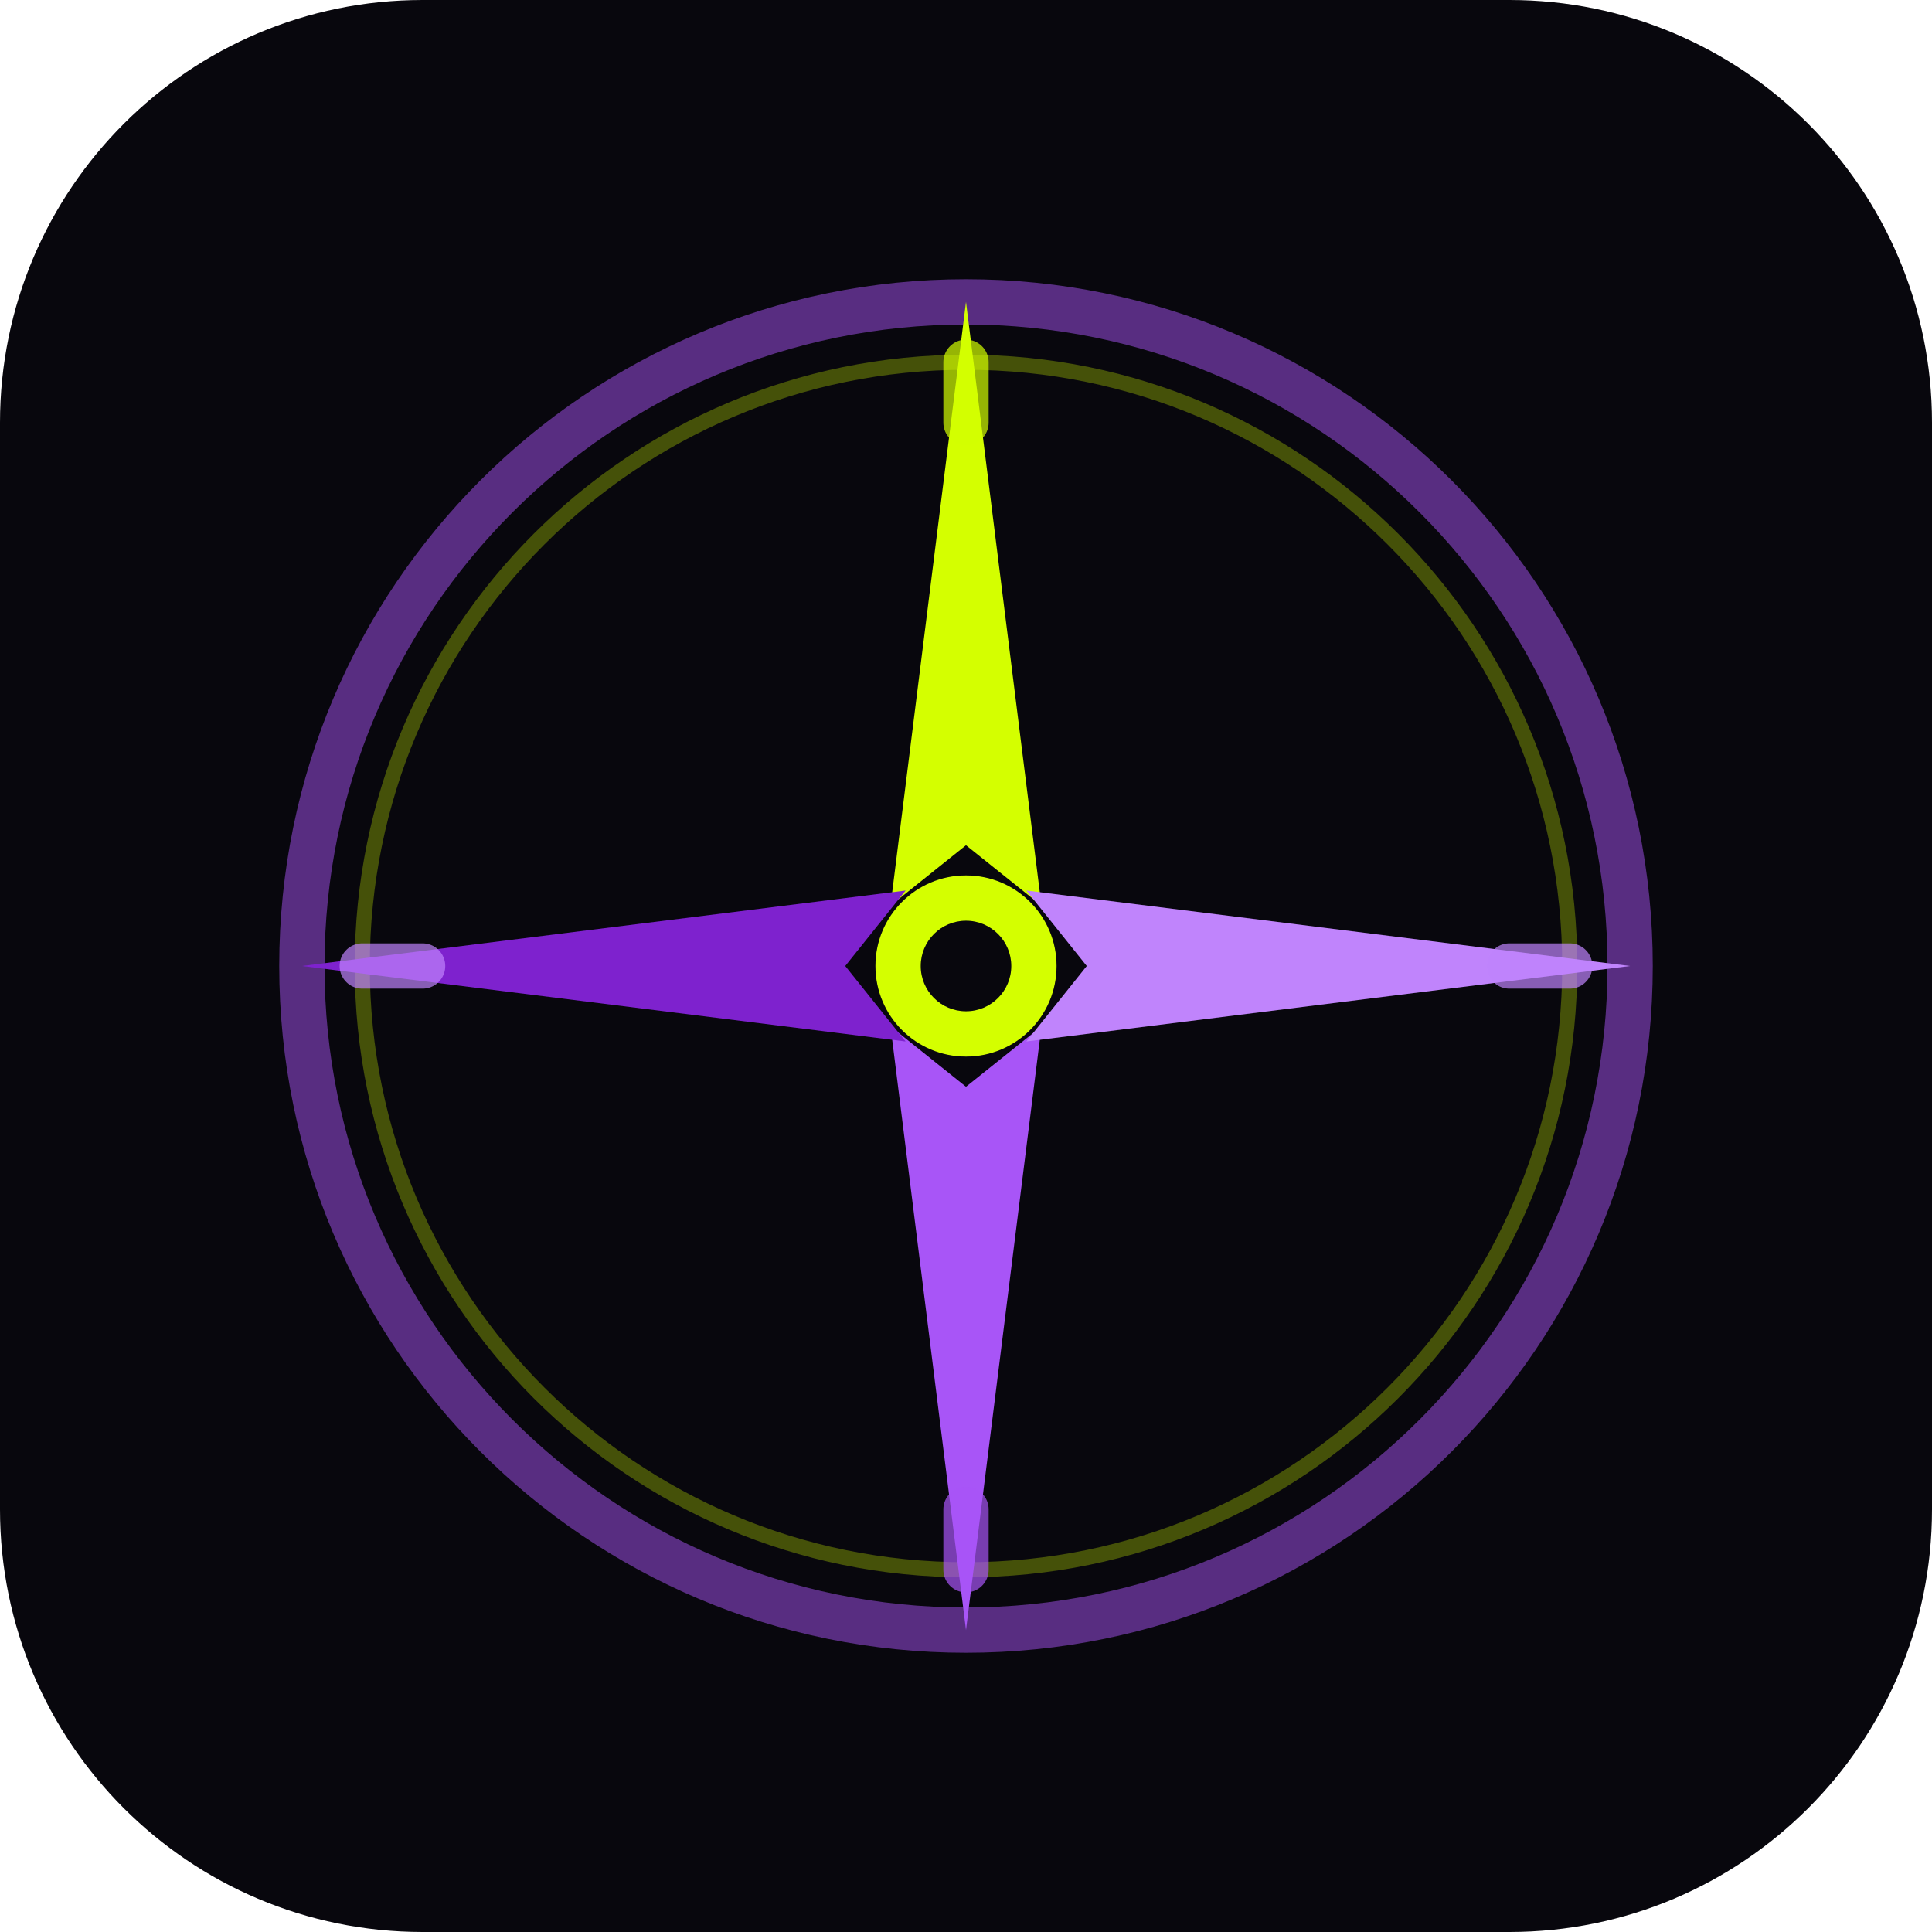
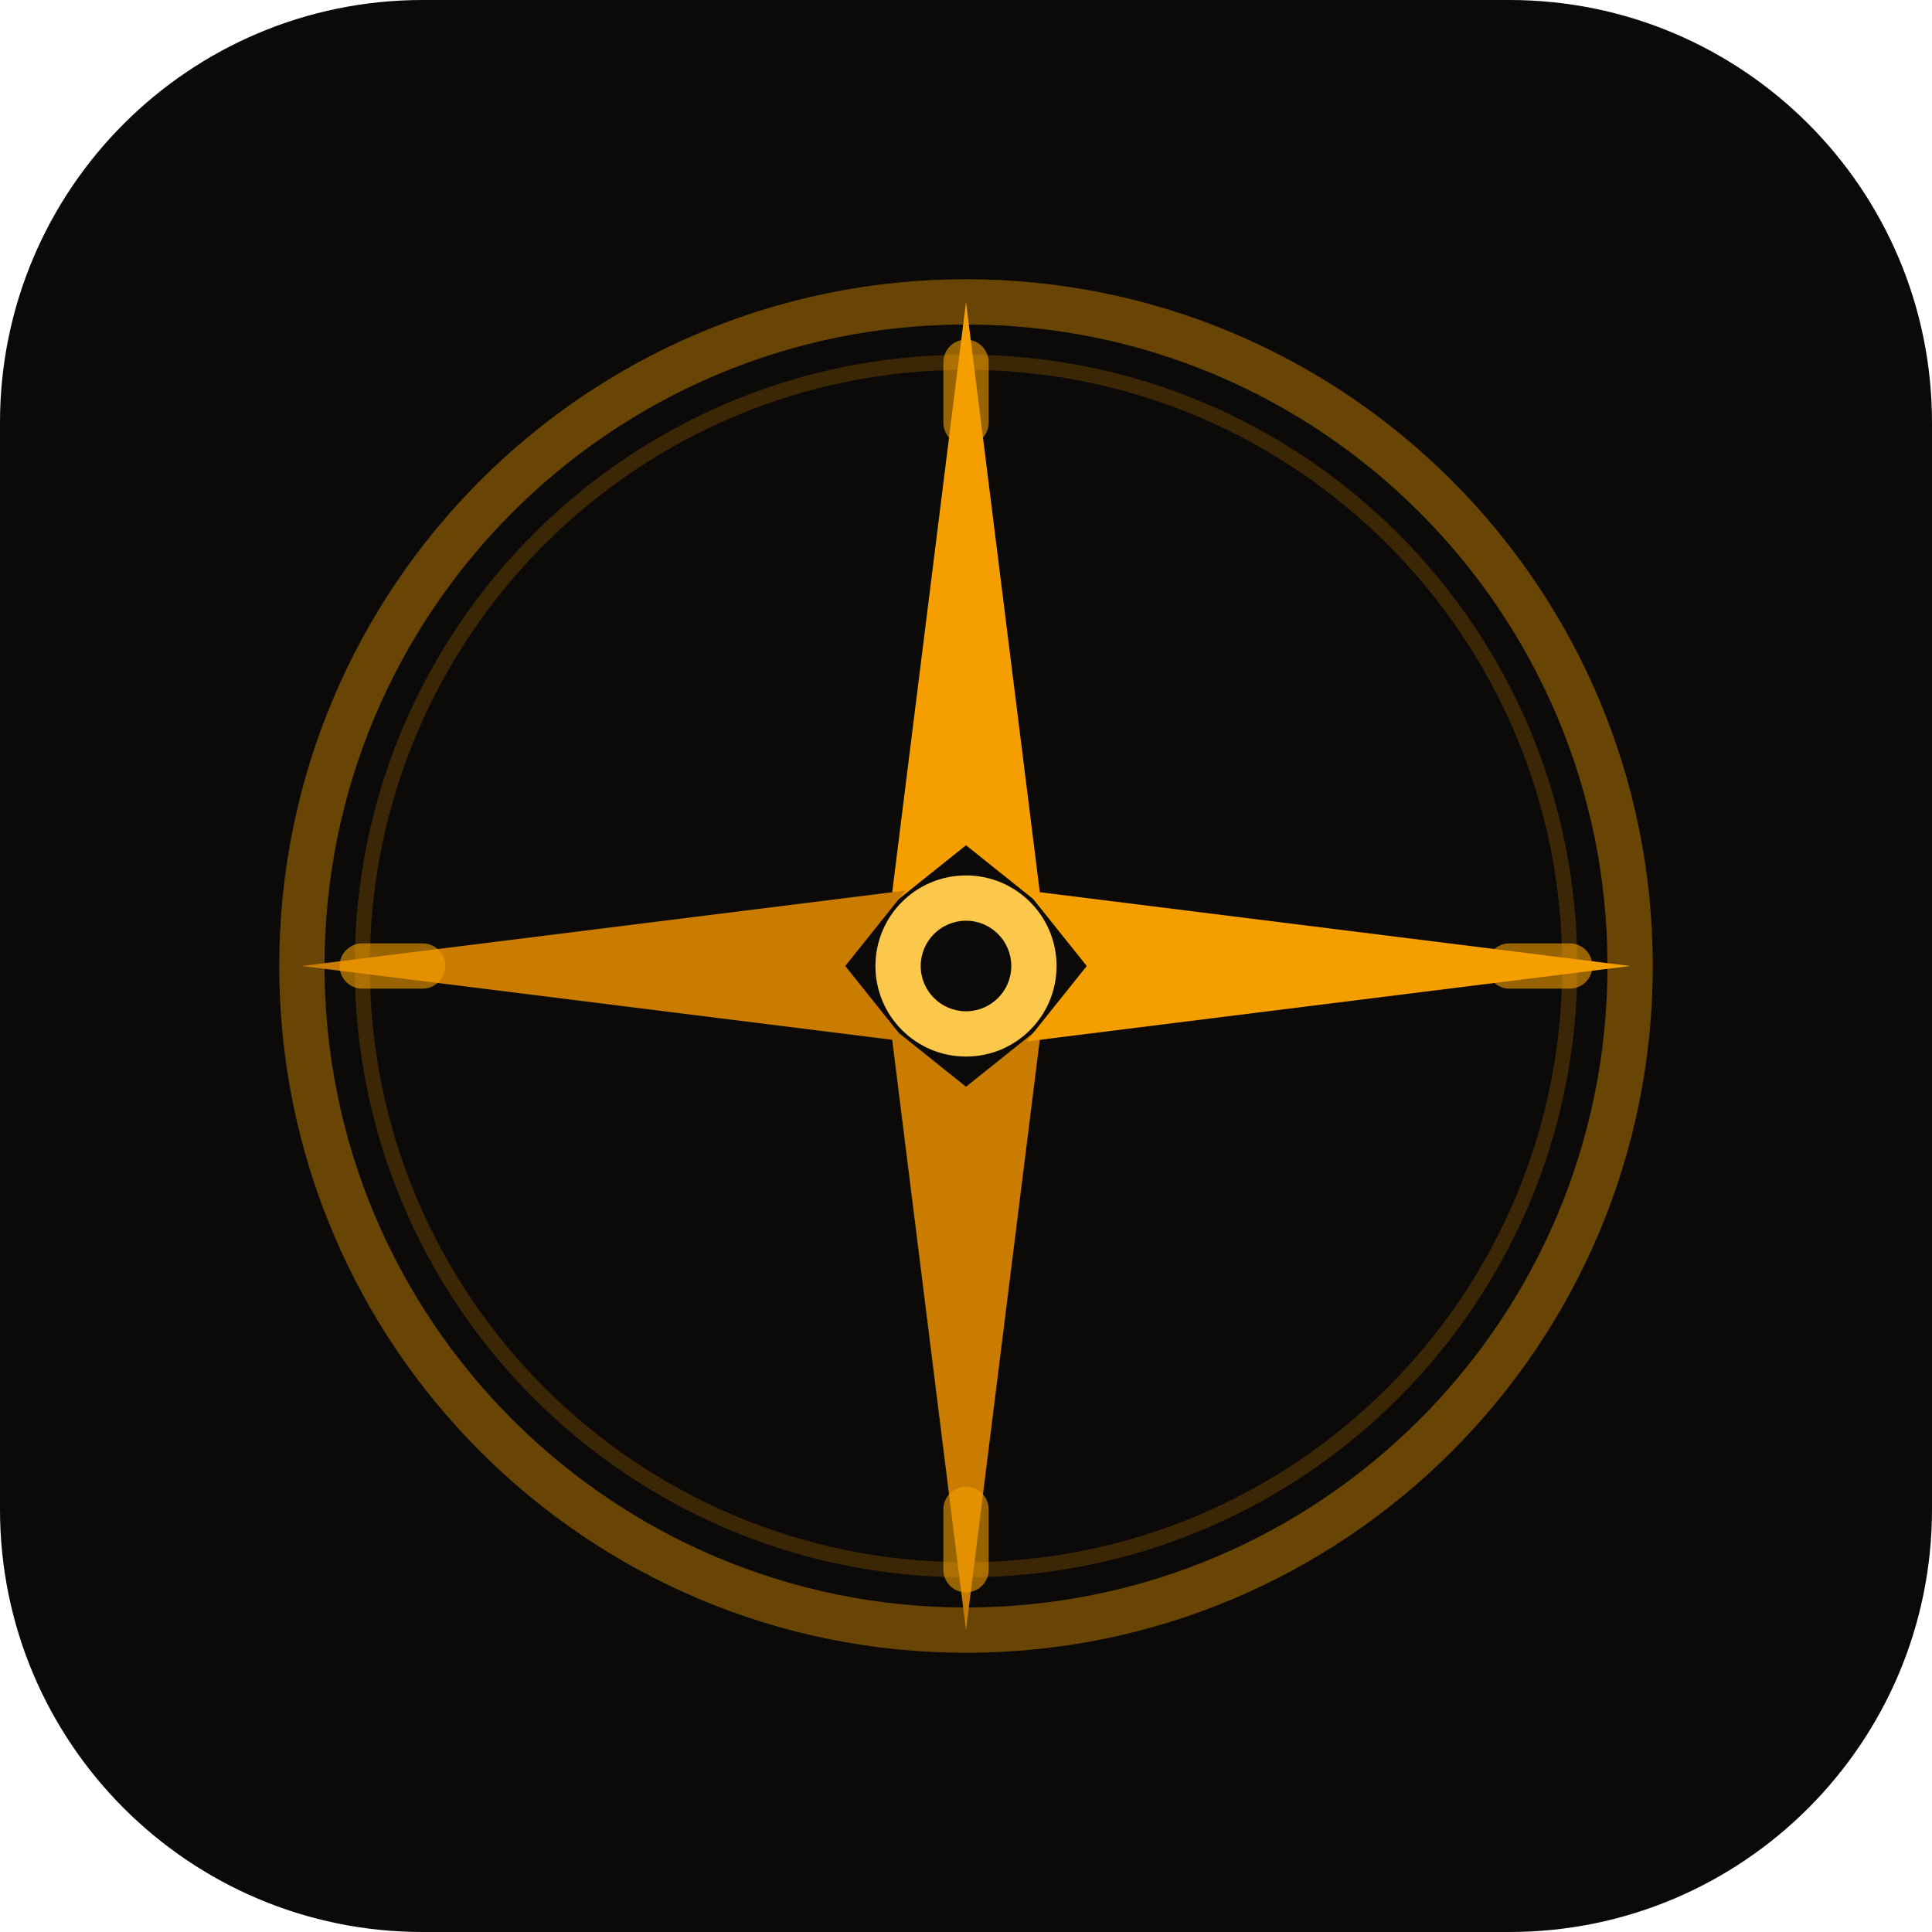
<svg xmlns="http://www.w3.org/2000/svg" viewBox="0 0 64 64" fill="none">
-   <rect width="64" height="64" rx="14" fill="#08070d" />
-   <circle cx="32" cy="32" r="22" stroke="#a855f7" stroke-width="1.5" stroke-opacity="0.5" />
-   <circle cx="32" cy="32" r="20" stroke="#d4ff00" stroke-width="0.5" stroke-opacity="0.3" />
-   <polygon points="32,10 34.5,30 32,28 29.5,30" fill="#d4ff00" />
-   <polygon points="32,54 34.5,34 32,36 29.5,34" fill="#a855f7" />
-   <polygon points="54,32 34,29.5 36,32 34,34.5" fill="#c084fc" />
-   <polygon points="10,32 30,29.5 28,32 30,34.5" fill="#7e22ce" />
-   <circle cx="32" cy="32" r="3" fill="#d4ff00" />
-   <circle cx="32" cy="32" r="1.5" fill="#08070d" />
-   <line x1="32" y1="12" x2="32" y2="14" stroke="#d4ff00" stroke-width="1.5" stroke-linecap="round" stroke-opacity="0.7" />
-   <line x1="32" y1="50" x2="32" y2="52" stroke="#a855f7" stroke-width="1.5" stroke-linecap="round" stroke-opacity="0.7" />
-   <line x1="12" y1="32" x2="14" y2="32" stroke="#c084fc" stroke-width="1.5" stroke-linecap="round" stroke-opacity="0.7" />
-   <line x1="50" y1="32" x2="52" y2="32" stroke="#c084fc" stroke-width="1.5" stroke-linecap="round" stroke-opacity="0.7" />
+   <rect width="64" height="64" rx="14" fill="#0c0a08" />
+   <circle cx="32" cy="32" r="22" stroke="#f59e00" stroke-width="1.5" stroke-opacity="0.4" />
+   <circle cx="32" cy="32" r="20" stroke="#f59e00" stroke-width="0.5" stroke-opacity="0.2" />
+   <polygon points="32,10 34.5,30 32,28 29.5,30" fill="#f59e00" />
+   <polygon points="32,54 34.5,34 32,36 29.5,34" fill="#c97c00" />
+   <polygon points="54,32 34,29.5 36,32 34,34.5" fill="#f59e00" />
+   <polygon points="10,32 30,29.5 28,32 30,34.5" fill="#c97c00" />
+   <circle cx="32" cy="32" r="3" fill="#fcc84b" />
+   <circle cx="32" cy="32" r="1.5" fill="#0c0a08" />
+   <line x1="32" y1="12" x2="32" y2="14" stroke="#f59e00" stroke-width="1.5" stroke-linecap="round" stroke-opacity="0.6" />
+   <line x1="32" y1="50" x2="32" y2="52" stroke="#f59e00" stroke-width="1.5" stroke-linecap="round" stroke-opacity="0.6" />
+   <line x1="12" y1="32" x2="14" y2="32" stroke="#f59e00" stroke-width="1.5" stroke-linecap="round" stroke-opacity="0.6" />
+   <line x1="50" y1="32" x2="52" y2="32" stroke="#f59e00" stroke-width="1.5" stroke-linecap="round" stroke-opacity="0.6" />
</svg>
